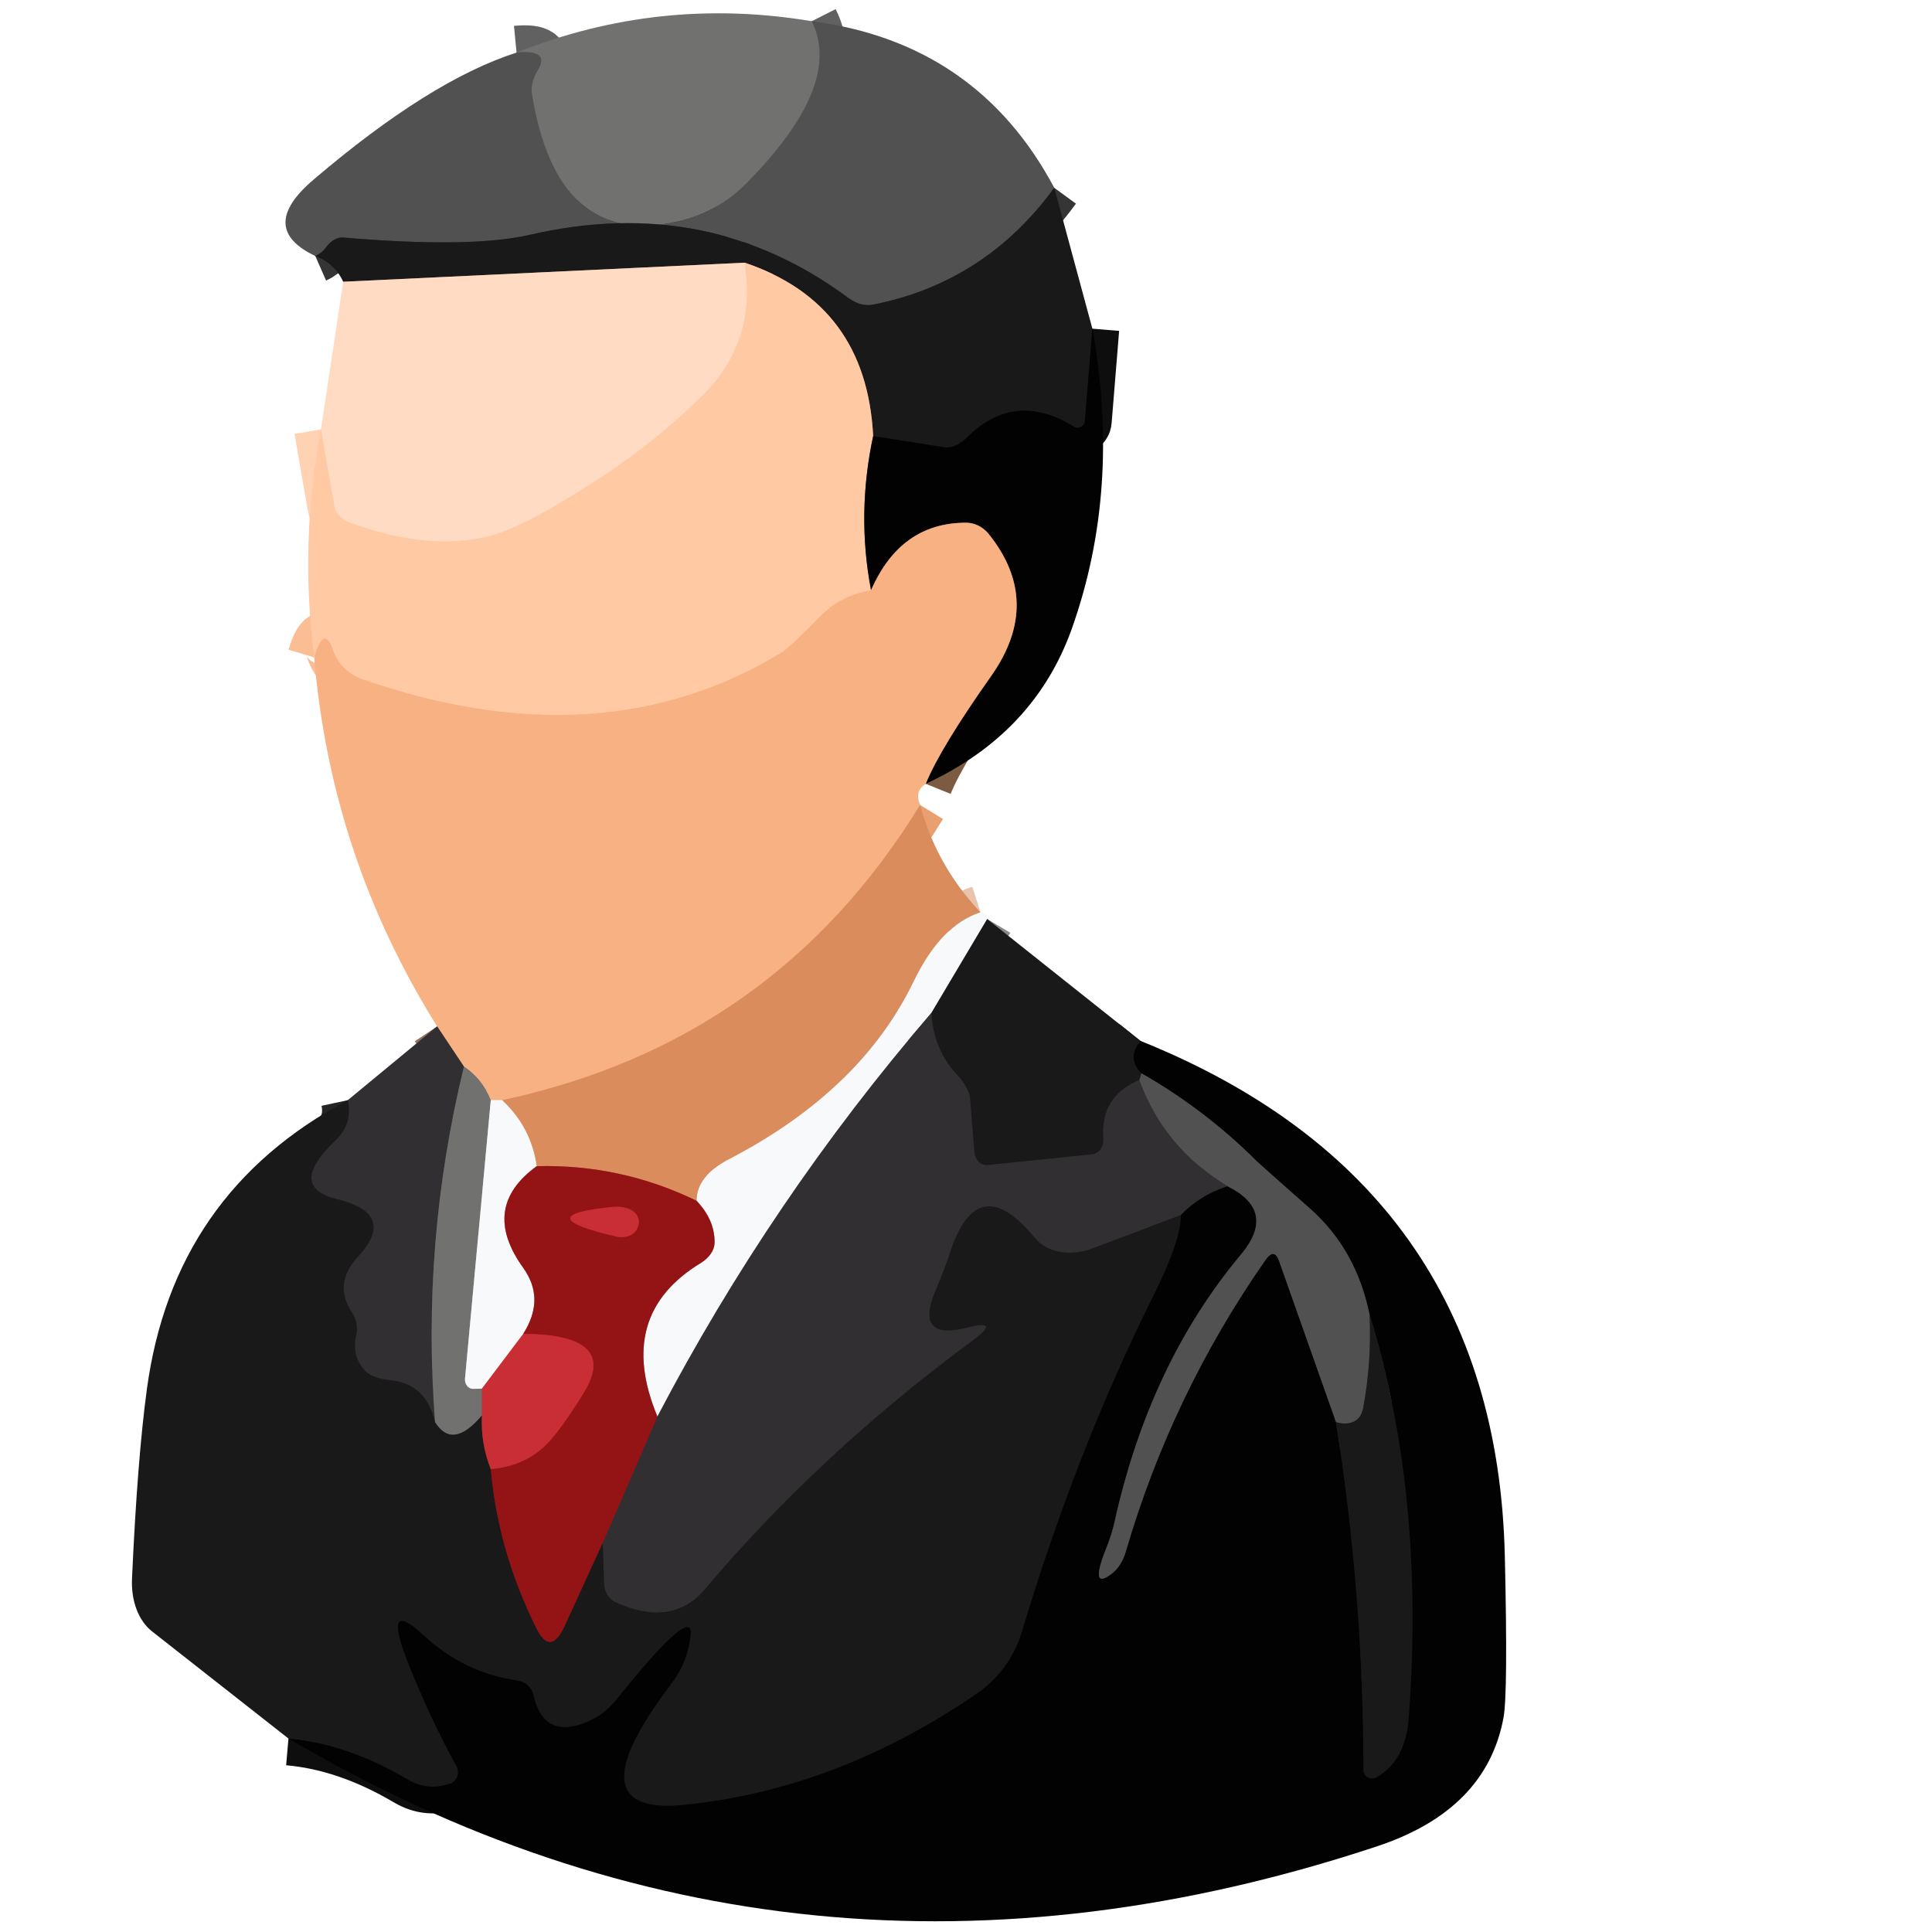
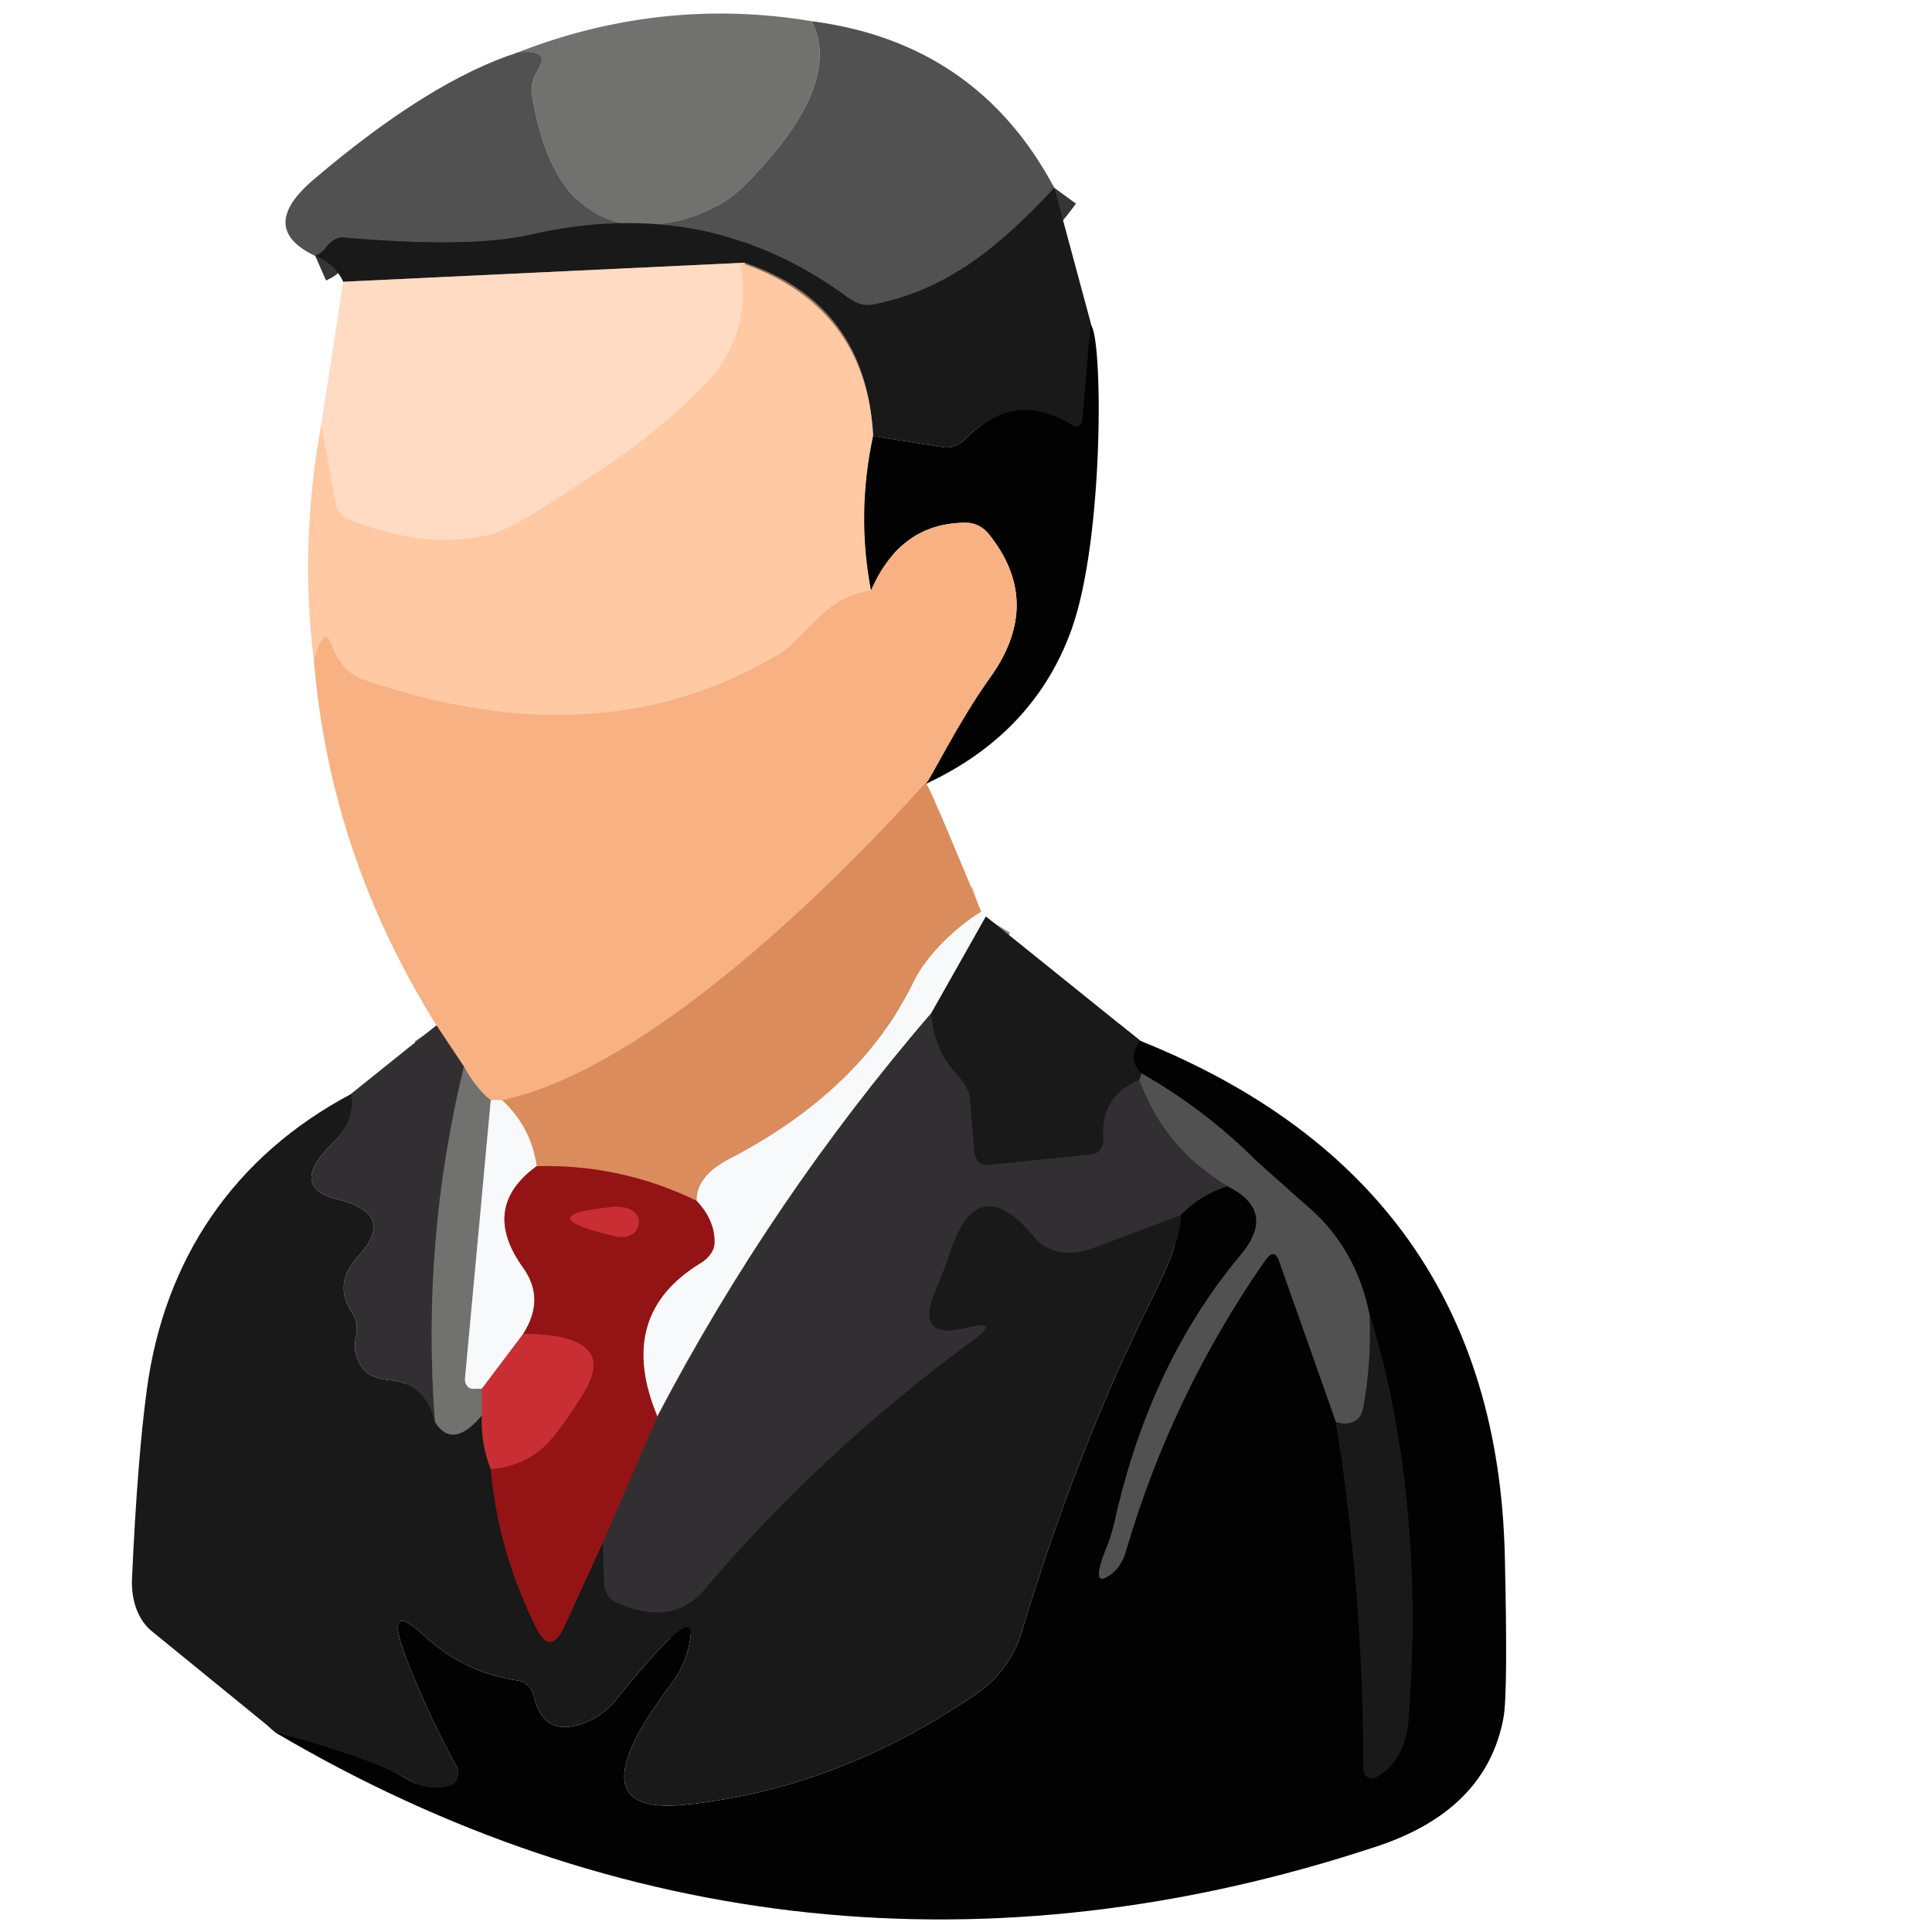
<svg xmlns="http://www.w3.org/2000/svg" version="1.1" viewBox="0 0 72 72">
  <g stroke-width="2.0" fill="none" stroke-linecap="butt">
-     <path stroke="#616161" vector-effect="non-scaling-stroke" d="   M 30.25 0.79   Q 31.44 3.15 27.85 6.80   Q 26.76 7.92 25.23 8.26   Q 20.75 9.27 19.82 3.49   C 19.78 3.23 19.86 2.91 20.05 2.60   Q 20.50 1.84 19.25 1.96" />
-     <path stroke="#353535" vector-effect="non-scaling-stroke" d="   M 39.29 7.00   Q 36.72 10.52 32.55 11.35   C 32.25 11.41 31.93 11.33 31.66 11.13   Q 26.42 7.21 19.75 8.75   Q 17.53 9.26 12.77 8.85   C 12.56 8.84 12.32 8.98 12.14 9.23   Q 12.00 9.43 11.75 9.54" />
-     <path stroke="#0e0e0e" vector-effect="non-scaling-stroke" d="   M 40.71 12.25   L 40.43 15.69   C 40.42 15.89 40.19 16.01 40.02 15.90   Q 37.81 14.53 36.02 16.32   C 35.76 16.58 35.45 16.71 35.19 16.67   L 32.54 16.25" />
-     <path stroke="#8c715f" vector-effect="non-scaling-stroke" d="   M 32.54 16.25   Q 32.29 11.32 27.75 9.79" />
-     <path stroke="#8c7a6e" vector-effect="non-scaling-stroke" d="   M 27.75 9.79   L 12.79 10.50" />
-     <path stroke="#7d5a42" vector-effect="non-scaling-stroke" d="   M 34.50 29.21   Q 35.04 27.88 36.94 25.19   Q 38.89 22.42 36.83 19.88   C 36.62 19.63 36.32 19.48 36.00 19.48   Q 33.56 19.48 32.46 22.00" />
-     <path stroke="#ffd2b4" vector-effect="non-scaling-stroke" d="   M 27.75 9.79   Q 28.22 12.70 26.21 14.71   Q 24.49 16.42 22.49 17.73   Q 19.63 19.61 18.30 19.96   Q 15.98 20.57 13.02 19.47   C 12.72 19.36 12.51 19.13 12.46 18.88   L 11.96 16.00" />
-     <path stroke="#816653" vector-effect="non-scaling-stroke" d="   M 32.54 16.25   Q 31.92 19.14 32.46 22.00" />
-     <path stroke="#fbbd93" vector-effect="non-scaling-stroke" d="   M 32.46 22.00   Q 31.35 22.19 30.60 22.94   Q 29.43 24.13 29.16 24.30   Q 22.42 28.42 13.49 25.31   C 12.98 25.13 12.58 24.73 12.40 24.21   Q 12.08 23.27 11.71 24.50" />
-     <path stroke="#e99f6f" vector-effect="non-scaling-stroke" d="   M 34.29 30.00   Q 28.86 38.85 18.71 41.00" />
-     <path stroke="#f7d5be" vector-effect="non-scaling-stroke" d="   M 18.71 41.00   L 18.29 41.00" />
-     <path stroke="#b49179" vector-effect="non-scaling-stroke" d="   M 18.29 41.00   Q 17.97 40.21 17.29 39.75" />
-     <path stroke="#94705a" vector-effect="non-scaling-stroke" d="   M 17.29 39.75   L 16.29 38.25" />
-     <path stroke="#e9c3ab" vector-effect="non-scaling-stroke" d="   M 36.54 34.00   Q 35.07 34.47 34.06 36.56   Q 32.08 40.65 27.19 43.19   Q 25.95 43.83 25.96 44.75" />
-     <path stroke="#b75039" vector-effect="non-scaling-stroke" d="   M 25.96 44.75   Q 23.14 43.38 20.00 43.46" />
-     <path stroke="#e9c3ab" vector-effect="non-scaling-stroke" d="   M 20.00 43.46   Q 19.79 42.00 18.71 41.00" />
-     <path stroke="#515051" vector-effect="non-scaling-stroke" d="   M 17.29 39.75   Q 15.70 46.28 16.21 53.00" />
-     <path stroke="#252425" vector-effect="non-scaling-stroke" d="   M 16.21 53.00   Q 15.87 51.56 14.56 51.44   C 14.15 51.40 13.83 51.29 13.66 51.14   Q 13.09 50.59 13.27 49.78   C 13.34 49.48 13.29 49.17 13.12 48.92   Q 12.40 47.84 13.34 46.83   Q 14.81 45.24 12.56 44.69   Q 10.68 44.23 12.50 42.50   Q 13.15 41.88 12.96 41.00" />
-     <path stroke="#b4b5b5" vector-effect="non-scaling-stroke" d="   M 18.29 41.00   L 17.33 51.37   C 17.31 51.58 17.45 51.76 17.63 51.76   L 17.96 51.75" />
-     <path stroke="#9d5052" vector-effect="non-scaling-stroke" d="   M 17.96 51.75   L 17.96 52.75" />
-     <path stroke="#454545" vector-effect="non-scaling-stroke" d="   M 17.96 52.75   Q 16.87 54.05 16.21 53.00" />
-     <path stroke="#c68788" vector-effect="non-scaling-stroke" d="   M 20.00 43.46   Q 17.88 45.00 19.50 47.25   Q 20.33 48.41 19.50 49.71" />
-     <path stroke="#e09497" vector-effect="non-scaling-stroke" d="   M 19.50 49.71   L 17.96 51.75" />
-     <path stroke="#af2125" vector-effect="non-scaling-stroke" d="   M 18.29 54.75   Q 19.62 54.63 20.44 53.75   Q 20.95 53.20 21.74 51.93   Q 23.11 49.73 19.50 49.71" />
-     <path stroke="#88898a" vector-effect="non-scaling-stroke" d="   M 36.79 34.25   L 34.71 37.75" />
-     <path stroke="#949496" vector-effect="non-scaling-stroke" d="   M 34.71 37.75   Q 28.74 44.69 24.50 52.79" />
-     <path stroke="#c68788" vector-effect="non-scaling-stroke" d="   M 24.50 52.79   Q 22.92 49.00 26.13 47.06   C 26.43 46.87 26.62 46.60 26.63 46.33   Q 26.65 45.48 25.96 44.75" />
-     <path stroke="#712427" vector-effect="non-scaling-stroke" d="   M 17.96 52.75   Q 17.91 53.80 18.29 54.75" />
-     <path stroke="#571718" vector-effect="non-scaling-stroke" d="   M 18.29 54.75   Q 18.56 57.81 20.00 60.70   Q 20.52 61.73 21.04 60.60   L 22.46 57.50" />
-     <path stroke="#414041" vector-effect="non-scaling-stroke" d="   M 42.46 40.25   Q 43.38 42.77 45.75 44.21" />
-     <path stroke="#1a191a" vector-effect="non-scaling-stroke" d="   M 45.75 44.21   Q 44.73 44.53 44.00 45.29" />
-     <path stroke="#252425" vector-effect="non-scaling-stroke" d="   M 44.00 45.29   L 40.70 46.53   C 39.87 46.84 39.01 46.68 38.57 46.14   Q 36.42 43.51 35.39 46.73   Q 35.20 47.31 34.87 48.09   Q 34.07 49.97 36.02 49.48   Q 37.35 49.14 36.25 49.96   Q 30.56 54.15 26.25 59.25   Q 25.06 60.66 22.95 59.72   C 22.69 59.60 22.52 59.32 22.51 59.00   L 22.46 57.50" />
-     <path stroke="#632224" vector-effect="non-scaling-stroke" d="   M 22.46 57.50   L 24.50 52.79" />
-     <path stroke="#0e0e0e" vector-effect="non-scaling-stroke" d="   M 42.50 38.79   Q 41.98 39.44 42.54 40.00" />
-     <path stroke="#353535" vector-effect="non-scaling-stroke" d="   M 42.54 40.00   L 42.46 40.25" />
-     <path stroke="#252425" vector-effect="non-scaling-stroke" d="   M 42.46 40.25   Q 41.00 40.85 41.12 42.44   C 41.14 42.74 40.95 43.00 40.70 43.02   L 36.81 43.42   C 36.56 43.45 36.34 43.23 36.31 42.94   L 36.15 40.93   C 36.12 40.68 35.96 40.38 35.70 40.09   Q 34.78 39.13 34.71 37.75" />
-     <path stroke="#0e0e0e" vector-effect="non-scaling-stroke" d="   M 10.75 64.79   Q 12.94 64.98 15.19 66.31   Q 15.95 66.76 16.79 66.46   C 17.04 66.37 17.14 66.06 17.00 65.81   Q 15.97 63.92 15.19 61.93   Q 14.23 59.49 15.80 60.95   Q 17.31 62.35 19.31 62.63   C 19.59 62.67 19.82 62.89 19.89 63.18   Q 20.21 64.63 21.49 64.30   C 22.07 64.15 22.58 63.82 22.95 63.36   Q 25.89 59.69 25.74 60.96   C 25.67 61.61 25.42 62.23 25.02 62.75   Q 21.29 67.67 25.48 67.26   Q 31.19 66.69 36.39 63.12   C 37.20 62.57 37.80 61.75 38.08 60.81   Q 40.11 54.04 43.00 48.25   Q 44.02 46.20 44.00 45.29" />
-     <path stroke="#2a2a2a" vector-effect="non-scaling-stroke" d="   M 45.75 44.21   Q 47.60 45.13 46.25 46.75   Q 42.85 50.81 41.54 56.70   Q 41.44 57.16 41.25 57.64   Q 40.57 59.32 41.44 58.64   C 41.67 58.46 41.85 58.18 41.95 57.84   Q 43.66 51.98 47.15 46.97   Q 47.49 46.48 47.67 47.00   L 49.79 53.00" />
-     <path stroke="#0e0e0e" vector-effect="non-scaling-stroke" d="   M 49.79 53.00   Q 50.81 59.43 50.81 65.94   C 50.81 66.19 51.07 66.36 51.28 66.24   Q 52.38 65.64 52.50 64.00   Q 53.11 55.70 51.04 49.00" />
-     <path stroke="#2a2a2a" vector-effect="non-scaling-stroke" d="   M 51.04 49.00   Q 50.55 46.57 48.82 45.04   Q 46.93 43.37 46.84 43.28   Q 44.92 41.36 42.54 40.00" />
-     <path stroke="#353535" vector-effect="non-scaling-stroke" d="   M 51.04 49.00   Q 51.12 50.74 50.81 52.43   Q 50.74 52.83 50.49 52.96   Q 50.19 53.12 49.79 53.00" />
-     <path stroke="#af2125" vector-effect="non-scaling-stroke" d="   M 22.82 44.98   Q 19.62 45.30 22.96 46.08   C 23.29 46.16 23.62 46.04 23.74 45.80   Q 23.89 45.50 23.71 45.25   C 23.56 45.05 23.22 44.94 22.82 44.98" />
+     <path stroke="#353535" vector-effect="non-scaling-stroke" d=" M 39.29 7.00 Q 36.72 10.52 32.55 11.35 C 32.25 11.41 31.93 11.33 31.66 11.13 Q 26.42 7.21 19.75 8.75 Q 17.53 9.26 12.77 8.85 C 12.56 8.84 12.32 8.98 12.14 9.23 Q 12.00 9.43 11.75 9.54" />
+     <path stroke="#8c715f" vector-effect="non-scaling-stroke" d=" M 32.54 16.25 Q 32.29 11.32 27.75 9.79" />
+     <path stroke="#8c7a6e" vector-effect="non-scaling-stroke" d=" M 27.75 9.79 L 12.79 10.50" />
+     <path stroke="#816653" vector-effect="non-scaling-stroke" d=" M 32.54 16.25 Q 31.92 19.14 32.46 22.00" />
+     <path stroke="#fbbd93" vector-effect="non-scaling-stroke" d="M 32.46 22 C 31.72 22.127 31.1 22.44 30.6 22.94 C 29.82 23.733 29.34 24.187 29.16 24.3 C 24.667 27.047 19.443 27.383 13.49 25.31" />
+     <path stroke="#e99f6f" vector-effect="non-scaling-stroke" d=" M 34.29 30.00 Q 28.86 38.85 18.71 41.00" />
+     <path stroke="#f7d5be" vector-effect="non-scaling-stroke" d=" M 18.71 41.00 L 18.29 41.00" />
+     <path stroke="#b49179" vector-effect="non-scaling-stroke" d=" M 18.29 41.00 Q 17.97 40.21 17.29 39.75" />
+     <path stroke="#94705a" vector-effect="non-scaling-stroke" d=" M 17.29 39.75 L 16.29 38.25" />
+     <path stroke="#e9c3ab" vector-effect="non-scaling-stroke" d=" M 36.54 34.00 Q 35.07 34.47 34.06 36.56 Q 32.08 40.65 27.19 43.19 Q 25.95 43.83 25.96 44.75" />
+     <path stroke="#b75039" vector-effect="non-scaling-stroke" d=" M 25.96 44.75 Q 23.14 43.38 20.00 43.46" />
+     <path stroke="#e9c3ab" vector-effect="non-scaling-stroke" d=" M 20.00 43.46 Q 19.79 42.00 18.71 41.00" />
+     <path stroke="#515051" vector-effect="non-scaling-stroke" d=" M 17.29 39.75 Q 15.70 46.28 16.21 53.00" />
+     <path stroke="#b4b5b5" vector-effect="non-scaling-stroke" d=" M 18.29 41.00 L 17.33 51.37 C 17.31 51.58 17.45 51.76 17.63 51.76 L 17.96 51.75" />
+     <path stroke="#9d5052" vector-effect="non-scaling-stroke" d=" M 17.96 51.75 L 17.96 52.75" />
+     <path stroke="#454545" vector-effect="non-scaling-stroke" d=" M 17.96 52.75 Q 16.87 54.05 16.21 53.00" />
+     <path stroke="#c68788" vector-effect="non-scaling-stroke" d=" M 20.00 43.46 Q 17.88 45.00 19.50 47.25 Q 20.33 48.41 19.50 49.71" />
+     <path stroke="#e09497" vector-effect="non-scaling-stroke" d=" M 19.50 49.71 L 17.96 51.75" />
+     <path stroke="#af2125" vector-effect="non-scaling-stroke" d=" M 18.29 54.75 Q 19.62 54.63 20.44 53.75 Q 20.95 53.20 21.74 51.93 Q 23.11 49.73 19.50 49.71" />
+     <path stroke="#88898a" vector-effect="non-scaling-stroke" d=" M 36.79 34.25 L 34.71 37.75" />
+     <path stroke="#949496" vector-effect="non-scaling-stroke" d=" M 34.71 37.75 Q 28.74 44.69 24.50 52.79" />
+     <path stroke="#c68788" vector-effect="non-scaling-stroke" d=" M 24.50 52.79 Q 22.92 49.00 26.13 47.06 C 26.43 46.87 26.62 46.60 26.63 46.33 Q 26.65 45.48 25.96 44.75" />
+     <path stroke="#712427" vector-effect="non-scaling-stroke" d=" M 17.96 52.75 Q 17.91 53.80 18.29 54.75" />
+     <path stroke="#571718" vector-effect="non-scaling-stroke" d=" M 18.29 54.75 Q 18.56 57.81 20.00 60.70 Q 20.52 61.73 21.04 60.60 L 22.46 57.50" />
+     <path stroke="#414041" vector-effect="non-scaling-stroke" d=" M 42.46 40.25 Q 43.38 42.77 45.75 44.21" />
+     <path stroke="#1a191a" vector-effect="non-scaling-stroke" d=" M 45.75 44.21 Q 44.73 44.53 44.00 45.29" />
+     <path stroke="#252425" vector-effect="non-scaling-stroke" d=" M 44.00 45.29 L 40.70 46.53 C 39.87 46.84 39.01 46.68 38.57 46.14 Q 36.42 43.51 35.39 46.73 Q 35.20 47.31 34.87 48.09 Q 34.07 49.97 36.02 49.48 Q 37.35 49.14 36.25 49.96 Q 30.56 54.15 26.25 59.25 Q 25.06 60.66 22.95 59.72 C 22.69 59.60 22.52 59.32 22.51 59.00 L 22.46 57.50" />
+     <path stroke="#632224" vector-effect="non-scaling-stroke" d=" M 22.46 57.50 L 24.50 52.79" />
+     <path stroke="#0e0e0e" vector-effect="non-scaling-stroke" d=" M 42.50 38.79 Q 41.98 39.44 42.54 40.00" />
+     <path stroke="#353535" vector-effect="non-scaling-stroke" d=" M 42.54 40.00 L 42.46 40.25" />
+     <path stroke="#252425" vector-effect="non-scaling-stroke" d=" M 42.46 40.25 Q 41.00 40.85 41.12 42.44 C 41.14 42.74 40.95 43.00 40.70 43.02 L 36.81 43.42 C 36.56 43.45 36.34 43.23 36.31 42.94 L 36.15 40.93 C 36.12 40.68 35.96 40.38 35.70 40.09 Q 34.78 39.13 34.71 37.75" />
+     <path stroke="#2a2a2a" vector-effect="non-scaling-stroke" d=" M 45.75 44.21 Q 47.60 45.13 46.25 46.75 Q 42.85 50.81 41.54 56.70 Q 41.44 57.16 41.25 57.64 Q 40.57 59.32 41.44 58.64 C 41.67 58.46 41.85 58.18 41.95 57.84 Q 43.66 51.98 47.15 46.97 Q 47.49 46.48 47.67 47.00 L 49.79 53.00" />
+     <path stroke="#0e0e0e" vector-effect="non-scaling-stroke" d=" M 49.79 53.00 Q 50.81 59.43 50.81 65.94 C 50.81 66.19 51.07 66.36 51.28 66.24 Q 52.38 65.64 52.50 64.00 Q 53.11 55.70 51.04 49.00" />
+     <path stroke="#2a2a2a" vector-effect="non-scaling-stroke" d=" M 51.04 49.00 Q 50.55 46.57 48.82 45.04 Q 46.93 43.37 46.84 43.28 Q 44.92 41.36 42.54 40.00" />
+     <path stroke="#353535" vector-effect="non-scaling-stroke" d=" M 51.04 49.00 Q 51.12 50.74 50.81 52.43 Q 50.74 52.83 50.49 52.96 Q 50.19 53.12 49.79 53.00" />
+     <path stroke="#af2125" vector-effect="non-scaling-stroke" d=" M 22.82 44.98 Q 19.62 45.30 22.96 46.08 C 23.29 46.16 23.62 46.04 23.74 45.80 Q 23.89 45.50 23.71 45.25 C 23.56 45.05 23.22 44.94 22.82 44.98" />
  </g>
-   <path fill="#717170" d="   M 30.25 0.79   Q 31.44 3.15 27.85 6.80   Q 26.76 7.92 25.23 8.26   Q 20.75 9.27 19.82 3.49   C 19.78 3.23 19.86 2.91 20.05 2.60   Q 20.50 1.84 19.25 1.96   Q 24.57 -0.16 30.25 0.79   Z" />
-   <path fill="#515151" d="   M 30.25 0.79   Q 36.41 1.59 39.29 7.00   Q 36.72 10.52 32.55 11.35   C 32.25 11.41 31.93 11.33 31.66 11.13   Q 26.42 7.21 19.75 8.75   Q 17.53 9.26 12.77 8.85   C 12.56 8.84 12.32 8.98 12.14 9.23   Q 12.00 9.43 11.75 9.54   Q 9.56 8.50 11.69 6.69   Q 16.03 2.99 19.25 1.96   Q 20.50 1.84 20.05 2.60   C 19.86 2.91 19.78 3.23 19.82 3.49   Q 20.75 9.27 25.23 8.26   Q 26.76 7.92 27.85 6.80   Q 31.44 3.15 30.25 0.79   Z" />
-   <path fill="#191919" d="   M 39.29 7.00   L 40.71 12.25   L 40.43 15.69   C 40.42 15.89 40.19 16.01 40.02 15.90   Q 37.81 14.53 36.02 16.32   C 35.76 16.58 35.45 16.71 35.19 16.67   L 32.54 16.25   Q 32.29 11.32 27.75 9.79   L 12.79 10.50   Q 12.48 9.82 11.75 9.54   Q 12.00 9.43 12.14 9.23   C 12.32 8.98 12.56 8.84 12.77 8.85   Q 17.53 9.26 19.75 8.75   Q 26.42 7.21 31.66 11.13   C 31.93 11.33 32.25 11.41 32.55 11.35   Q 36.72 10.52 39.29 7.00   Z" />
-   <path fill="#ffdbc3" d="   M 27.75 9.79   Q 28.22 12.70 26.21 14.71   Q 24.49 16.42 22.49 17.73   Q 19.63 19.61 18.30 19.96   Q 15.98 20.57 13.02 19.47   C 12.72 19.36 12.51 19.13 12.46 18.88   L 11.96 16.00   L 12.79 10.50   L 27.75 9.79   Z" />
-   <path fill="#ffc9a4" d="   M 27.75 9.79   Q 32.29 11.32 32.54 16.25   Q 31.92 19.14 32.46 22.00   Q 31.35 22.19 30.60 22.94   Q 29.43 24.13 29.16 24.30   Q 22.42 28.42 13.49 25.31   C 12.98 25.13 12.58 24.73 12.40 24.21   Q 12.08 23.27 11.71 24.50   Q 11.16 20.23 11.96 16.00   L 12.46 18.88   C 12.51 19.13 12.72 19.36 13.02 19.47   Q 15.98 20.57 18.30 19.96   Q 19.63 19.61 22.49 17.73   Q 24.49 16.42 26.21 14.71   Q 28.22 12.70 27.75 9.79   Z" />
-   <path fill="#020202" d="   M 40.71 12.25   Q 41.79 18.25 39.94 23.44   Q 38.55 27.33 34.50 29.21   Q 35.04 27.88 36.94 25.19   Q 38.89 22.42 36.83 19.88   C 36.62 19.63 36.32 19.48 36.00 19.48   Q 33.56 19.48 32.46 22.00   Q 31.92 19.14 32.54 16.25   L 35.19 16.67   C 35.45 16.71 35.76 16.58 36.02 16.32   Q 37.81 14.53 40.02 15.90   C 40.19 16.01 40.42 15.89 40.43 15.69   L 40.71 12.25   Z" />
-   <path fill="#f7b182" d="   M 34.50 29.21   Q 34.07 29.48 34.29 30.00   Q 28.86 38.85 18.71 41.00   L 18.29 41.00   Q 17.97 40.21 17.29 39.75   L 16.29 38.25   Q 12.33 31.92 11.71 24.50   Q 12.08 23.27 12.40 24.21   C 12.58 24.73 12.98 25.13 13.49 25.31   Q 22.42 28.42 29.16 24.30   Q 29.43 24.13 30.60 22.94   Q 31.35 22.19 32.46 22.00   Q 33.56 19.48 36.00 19.48   C 36.32 19.48 36.62 19.63 36.83 19.88   Q 38.89 22.42 36.94 25.19   Q 35.04 27.88 34.50 29.21   Z" />
-   <path fill="#da8c5c" d="   M 34.29 30.00   Q 34.90 32.26 36.54 34.00   Q 35.07 34.47 34.06 36.56   Q 32.08 40.65 27.19 43.19   Q 25.95 43.83 25.96 44.75   Q 23.14 43.38 20.00 43.46   Q 19.79 42.00 18.71 41.00   Q 28.86 38.85 34.29 30.00   Z" />
-   <path fill="#f7f9fa" d="   M 36.54 34.00   Q 36.75 34.03 36.79 34.25   L 34.71 37.75   Q 28.74 44.69 24.50 52.79   Q 22.92 49.00 26.13 47.06   C 26.43 46.87 26.62 46.60 26.63 46.33   Q 26.65 45.48 25.96 44.75   Q 25.95 43.83 27.19 43.19   Q 32.08 40.65 34.06 36.56   Q 35.07 34.47 36.54 34.00   Z" />
-   <path fill="#191919" d="   M 36.79 34.25   L 42.50 38.79   Q 41.98 39.44 42.54 40.00   L 42.46 40.25   Q 41.00 40.85 41.12 42.44   C 41.14 42.74 40.95 43.00 40.70 43.02   L 36.81 43.42   C 36.56 43.45 36.34 43.23 36.31 42.94   L 36.15 40.93   C 36.12 40.68 35.96 40.38 35.70 40.09   Q 34.78 39.13 34.71 37.75   L 36.79 34.25   Z" />
-   <path fill="#312f31" d="   M 34.71 37.75   Q 34.78 39.13 35.70 40.09   C 35.96 40.38 36.12 40.68 36.15 40.93   L 36.31 42.94   C 36.34 43.23 36.56 43.45 36.81 43.42   L 40.70 43.02   C 40.95 43.00 41.14 42.74 41.12 42.44   Q 41.00 40.85 42.46 40.25   Q 43.38 42.77 45.75 44.21   Q 44.73 44.53 44.00 45.29   L 40.70 46.53   C 39.87 46.84 39.01 46.68 38.57 46.14   Q 36.42 43.51 35.39 46.73   Q 35.20 47.31 34.87 48.09   Q 34.07 49.97 36.02 49.48   Q 37.35 49.14 36.25 49.96   Q 30.56 54.15 26.25 59.25   Q 25.06 60.66 22.95 59.72   C 22.69 59.60 22.52 59.32 22.51 59.00   L 22.46 57.50   L 24.50 52.79   Q 28.74 44.69 34.71 37.75   Z" />
-   <path fill="#312f31" d="   M 16.29 38.25   L 17.29 39.75   Q 15.70 46.28 16.21 53.00   Q 15.87 51.56 14.56 51.44   C 14.15 51.40 13.83 51.29 13.66 51.14   Q 13.09 50.59 13.27 49.78   C 13.34 49.48 13.29 49.17 13.12 48.92   Q 12.40 47.84 13.34 46.83   Q 14.81 45.24 12.56 44.69   Q 10.68 44.23 12.50 42.50   Q 13.15 41.88 12.96 41.00   L 16.29 38.25   Z" />
-   <path fill="#020202" d="   M 42.50 38.79   Q 55.75 44.12 56.08 57.97   Q 56.20 63.11 56.03 64.02   Q 55.39 67.46 51.31 68.81   Q 29.73 75.96 10.75 64.79   Q 12.94 64.98 15.19 66.31   Q 15.95 66.76 16.79 66.46   C 17.04 66.37 17.14 66.06 17.00 65.81   Q 15.97 63.92 15.19 61.93   Q 14.23 59.49 15.80 60.95   Q 17.31 62.35 19.31 62.63   C 19.59 62.67 19.82 62.89 19.89 63.18   Q 20.21 64.63 21.49 64.30   C 22.07 64.15 22.58 63.82 22.95 63.36   Q 25.89 59.69 25.74 60.96   C 25.67 61.61 25.42 62.23 25.02 62.75   Q 21.29 67.67 25.48 67.26   Q 31.19 66.69 36.39 63.12   C 37.20 62.57 37.80 61.75 38.08 60.81   Q 40.11 54.04 43.00 48.25   Q 44.02 46.20 44.00 45.29   Q 44.73 44.53 45.75 44.21   Q 47.60 45.13 46.25 46.75   Q 42.85 50.81 41.54 56.70   Q 41.44 57.16 41.25 57.64   Q 40.57 59.32 41.44 58.64   C 41.67 58.46 41.85 58.18 41.95 57.84   Q 43.66 51.98 47.15 46.97   Q 47.49 46.48 47.67 47.00   L 49.79 53.00   Q 50.81 59.43 50.81 65.94   C 50.81 66.19 51.07 66.36 51.28 66.24   Q 52.38 65.64 52.50 64.00   Q 53.11 55.70 51.04 49.00   Q 50.55 46.57 48.82 45.04   Q 46.93 43.37 46.84 43.28   Q 44.92 41.36 42.54 40.00   Q 41.98 39.44 42.50 38.79   Z" />
-   <path fill="#717170" d="   M 17.29 39.75   Q 17.97 40.21 18.29 41.00   L 17.33 51.37   C 17.31 51.58 17.45 51.76 17.63 51.76   L 17.96 51.75   L 17.96 52.75   Q 16.87 54.05 16.21 53.00   Q 15.70 46.28 17.29 39.75   Z" />
-   <path fill="#515151" d="   M 42.54 40.00   Q 44.92 41.36 46.84 43.28   Q 46.93 43.37 48.82 45.04   Q 50.55 46.57 51.04 49.00   Q 51.12 50.74 50.81 52.43   Q 50.74 52.83 50.49 52.96   Q 50.19 53.12 49.79 53.00   L 47.67 47.00   Q 47.49 46.48 47.15 46.97   Q 43.66 51.98 41.95 57.84   C 41.85 58.18 41.67 58.46 41.44 58.64   Q 40.57 59.32 41.25 57.64   Q 41.44 57.16 41.54 56.70   Q 42.85 50.81 46.25 46.75   Q 47.60 45.13 45.75 44.21   Q 43.38 42.77 42.46 40.25   L 42.54 40.00   Z" />
-   <path fill="#191919" d="   M 12.96 41.00   Q 13.15 41.88 12.50 42.50   Q 10.68 44.23 12.56 44.69   Q 14.81 45.24 13.34 46.83   Q 12.40 47.84 13.12 48.92   C 13.29 49.17 13.34 49.48 13.27 49.78   Q 13.09 50.59 13.66 51.14   C 13.83 51.29 14.15 51.40 14.56 51.44   Q 15.87 51.56 16.21 53.00   Q 16.87 54.05 17.96 52.75   Q 17.91 53.80 18.29 54.75   Q 18.56 57.81 20.00 60.70   Q 20.52 61.73 21.04 60.60   L 22.46 57.50   L 22.51 59.00   C 22.52 59.32 22.69 59.60 22.95 59.72   Q 25.06 60.66 26.25 59.25   Q 30.56 54.15 36.25 49.96   Q 37.35 49.14 36.02 49.48   Q 34.07 49.97 34.87 48.09   Q 35.20 47.31 35.39 46.73   Q 36.42 43.51 38.57 46.14   C 39.01 46.68 39.87 46.84 40.70 46.53   L 44.00 45.29   Q 44.02 46.20 43.00 48.25   Q 40.11 54.04 38.08 60.81   C 37.80 61.75 37.20 62.57 36.39 63.12   Q 31.19 66.69 25.48 67.26   Q 21.29 67.67 25.02 62.75   C 25.42 62.23 25.67 61.61 25.74 60.96   Q 25.89 59.69 22.95 63.36   C 22.58 63.82 22.07 64.15 21.49 64.30   Q 20.21 64.63 19.89 63.18   C 19.82 62.89 19.59 62.67 19.31 62.63   Q 17.31 62.35 15.80 60.95   Q 14.23 59.49 15.19 61.93   Q 15.97 63.92 17.00 65.81   C 17.14 66.06 17.04 66.37 16.79 66.46   Q 15.95 66.76 15.19 66.31   Q 12.94 64.98 10.75 64.79   L 5.67 60.80   C 5.16 60.40 4.88 59.66 4.92 58.82   Q 5.12 54.39 5.47 51.80   Q 6.45 44.45 12.96 41.00   Z" />
-   <path fill="#f7f9fa" d="   M 18.29 41.00   L 18.71 41.00   Q 19.79 42.00 20.00 43.46   Q 17.88 45.00 19.50 47.25   Q 20.33 48.41 19.50 49.71   L 17.96 51.75   L 17.63 51.76   C 17.45 51.76 17.31 51.58 17.33 51.37   L 18.29 41.00   Z" />
-   <path fill="#941416" d="   M 25.96 44.75   Q 26.65 45.48 26.63 46.33   C 26.62 46.60 26.43 46.87 26.13 47.06   Q 22.92 49.00 24.50 52.79   L 22.46 57.50   L 21.04 60.60   Q 20.52 61.73 20.00 60.70   Q 18.56 57.81 18.29 54.75   Q 19.62 54.63 20.44 53.75   Q 20.95 53.20 21.74 51.93   Q 23.11 49.73 19.50 49.71   Q 20.33 48.41 19.50 47.25   Q 17.88 45.00 20.00 43.46   Q 23.14 43.38 25.96 44.75   Z   M 22.82 44.98   Q 19.62 45.30 22.96 46.08   C 23.29 46.16 23.62 46.04 23.74 45.80   Q 23.89 45.50 23.71 45.25   C 23.56 45.05 23.22 44.94 22.82 44.98   Z" />
-   <path fill="#c92e34" d="   M 23.71 45.25   Q 23.89 45.50 23.74 45.80   C 23.62 46.04 23.29 46.16 22.96 46.08   Q 19.62 45.30 22.82 44.98   C 23.22 44.94 23.56 45.05 23.71 45.25   Z" />
-   <path fill="#191919" d="   M 51.04 49.00   Q 53.11 55.70 52.50 64.00   Q 52.38 65.64 51.28 66.24   C 51.07 66.36 50.81 66.19 50.81 65.94   Q 50.81 59.43 49.79 53.00   Q 50.19 53.12 50.49 52.96   Q 50.74 52.83 50.81 52.43   Q 51.12 50.74 51.04 49.00   Z" />
-   <path fill="#c92e34" d="   M 19.50 49.71   Q 23.11 49.73 21.74 51.93   Q 20.95 53.20 20.44 53.75   Q 19.62 54.63 18.29 54.75   Q 17.91 53.80 17.96 52.75   L 17.96 51.75   L 19.50 49.71   Z" />
+   <path fill="#717170" d="M 30.25 0.79 C 31.043 2.363 30.243 4.367 27.85 6.8 C 27.123 7.547 26.25 8.033 25.23 8.26 C 22.243 8.933 20.44 7.343 19.82 3.49 C 19.78 3.23 19.86 2.91 20.05 2.6 C 20.35 2.093 20.015 1.919 19.182 1.999 C 22.729 0.586 26.463 0.157 30.25 0.79 Z" />
+   <path fill="#515151" d="M 30.25 0.79 C 34.357 1.323 37.37 3.393 39.29 7 C 37.577 9.347 35.33 10.797 32.55 11.35 C 32.25 11.41 31.93 11.33 31.66 11.13 C 28.167 8.517 24.197 7.723 19.75 8.75 C 18.27 9.09 15.943 9.123 12.77 8.85 C 12.56 8.84 12.32 8.98 12.14 9.23 C 12.047 9.363 11.917 9.467 11.75 9.54 C 10.29 8.847 10.27 7.897 11.69 6.69 C 14.583 4.223 17.142 2.646 19.289 1.96 C 20.122 1.88 20.35 2.093 20.05 2.6 C 19.86 2.91 19.78 3.23 19.82 3.49 C 20.44 7.343 22.243 8.933 25.23 8.26 C 26.25 8.033 27.123 7.547 27.85 6.8 C 30.243 4.367 31.043 2.363 30.25 0.79 Z" />
+   <path fill="#191919" d="M 39.29 7 L 40.729 12.332 L 40.377 15.615 C 40.367 15.815 40.19 16.01 40.02 15.9 C 38.547 14.987 37.213 15.127 36.02 16.32 C 35.76 16.58 35.45 16.71 35.19 16.67 L 32.54 16.25 C 32.373 12.963 30.777 10.81 27.75 9.79 L 12.79 10.5 C 12.583 10.047 12.237 9.727 11.75 9.54 C 11.917 9.467 12.047 9.363 12.14 9.23 C 12.32 8.98 12.56 8.84 12.77 8.85 C 15.943 9.123 18.27 9.09 19.75 8.75 C 24.197 7.723 28.167 8.517 31.66 11.13 C 31.93 11.33 32.25 11.41 32.55 11.35 C 35.33 10.797 37.274 9.165 39.29 7 Z" />
+   <path fill="#ffdbc3" d="M 27.75 9.79 C 28.063 11.73 27.589 13.409 26.249 14.749 C 25.102 15.889 23.823 16.857 22.49 17.73 C 20.583 18.983 19.287 19.878 18.4 20.111 C 16.853 20.518 14.993 20.303 13.02 19.57 C 12.72 19.46 12.472 19.18 12.422 18.93 L 11.948 15.975 L 12.79 10.5 L 27.75 9.79 Z" />
+   <path fill="#ffc9a4" d="M 27.594 9.79 C 30.621 10.81 32.373 12.963 32.54 16.25 C 32.127 18.177 32.1 20.093 32.46 22 C 31.72 22.127 31.1 22.44 30.6 22.94 C 29.82 23.733 29.34 24.187 29.16 24.3 C 24.667 27.047 19.443 27.383 13.49 25.31 C 12.98 25.13 12.58 24.73 12.4 24.21 C 12.187 23.583 11.943 23.806 11.697 24.626 C 11.33 21.779 11.44 18.657 11.973 15.837 L 12.523 18.817 C 12.573 19.067 12.795 19.297 13.095 19.407 C 15.068 20.14 16.753 20.317 18.3 19.91 C 19.187 19.677 20.558 18.71 22.465 17.457 C 23.798 16.584 24.946 15.654 26.093 14.514 C 27.433 13.174 27.907 11.73 27.594 9.79 Z" />
+   <path fill="#020202" d="M 40.636 12.117 C 41.098 12.321 41.173 19.98 39.94 23.44 C 39.013 26.033 37.189 27.968 34.489 29.221 C 34.81 28.32 35.673 26.983 36.94 25.19 C 38.24 23.343 38.203 21.573 36.83 19.88 C 36.62 19.63 36.32 19.48 36 19.48 C 34.373 19.48 33.193 20.32 32.46 22 C 32.1 20.093 32.127 18.177 32.54 16.25 L 35.19 16.67 C 35.45 16.71 35.76 16.58 36.02 16.32 C 37.213 15.127 38.515 14.944 39.988 15.857 C 40.158 15.967 40.249 15.901 40.334 15.69 L 40.636 12.117 Z" />
+   <path fill="#f7b182" d="M 34.531 29.169 C 34.45 29.26 34.308 29.453 34.318 29.469 C 30.649 35.222 25.477 39.567 18.71 41 L 18.29 41 C 18.009 40.798 17.637 40.466 17.29 39.75 L 16.29 38.25 C 13.65 34.03 12.11 29.547 11.697 24.6 C 11.944 23.78 12.15 23.432 12.363 24.059 C 12.543 24.579 12.98 25.13 13.49 25.31 C 19.443 27.383 24.667 27.047 29.16 24.3 C 29.34 24.187 29.82 23.733 30.6 22.94 C 31.1 22.44 31.72 22.127 32.46 22 C 33.193 20.32 34.373 19.48 36 19.48 C 36.32 19.48 36.62 19.63 36.83 19.88 C 38.203 21.573 38.24 23.343 36.94 25.19 C 35.673 26.983 34.681 29.046 34.531 29.169 Z" />
+   <path fill="#da8c5c" d="M 34.495 29.173 C 34.547 29.049 36.571 33.979 36.57 33.984 C 36.562 33.997 34.733 35.167 34.06 36.56 C 32.74 39.287 30.45 41.497 27.19 43.19 C 26.363 43.617 25.953 44.137 25.96 44.75 C 24.08 43.837 22.093 43.407 20 43.46 C 19.86 42.487 19.43 41.667 18.71 41 C 25.477 39.567 34.372 29.277 34.495 29.173 Z" />
+   <path fill="#f7f9fa" d="M 36.556 33.979 C 36.573 33.978 36.734 34.213 36.733 34.212 L 34.707 37.753 C 30.728 42.379 27.326 47.391 24.5 52.79 C 23.447 50.264 23.99 48.354 26.129 47.061 C 26.429 46.871 26.619 46.601 26.629 46.331 C 26.642 45.764 26.419 45.239 25.959 44.752 C 25.952 44.139 26.362 43.619 27.189 43.192 C 30.448 41.499 32.737 39.29 34.057 36.563 C 34.73 35.171 36.374 34.045 36.556 33.979 Z" style="" transform="matrix(0.999999, 0.001051, -0.001051, 0.999999, 0.045645, -0.031921)" />
+   <path fill="#191919" d="M 36.74 34.152 L 42.5 38.79 C 42.153 39.223 42.167 39.627 42.54 40 L 42.46 40.25 C 41.487 40.65 41.04 41.38 41.12 42.44 C 41.14 42.74 40.95 43 40.7 43.02 L 36.81 43.42 C 36.56 43.45 36.34 43.23 36.31 42.94 L 36.15 40.93 C 36.12 40.68 35.96 40.38 35.7 40.09 C 35.087 39.45 34.757 38.67 34.71 37.75 L 36.74 34.152 Z" />
+   <path fill="#312f31" d=" M 34.71 37.75 Q 34.78 39.13 35.70 40.09 C 35.96 40.38 36.12 40.68 36.15 40.93 L 36.31 42.94 C 36.34 43.23 36.56 43.45 36.81 43.42 L 40.70 43.02 C 40.95 43.00 41.14 42.74 41.12 42.44 Q 41.00 40.85 42.46 40.25 Q 43.38 42.77 45.75 44.21 Q 44.73 44.53 44.00 45.29 L 40.70 46.53 C 39.87 46.84 39.01 46.68 38.57 46.14 Q 36.42 43.51 35.39 46.73 Q 35.20 47.31 34.87 48.09 Q 34.07 49.97 36.02 49.48 Q 37.35 49.14 36.25 49.96 Q 30.56 54.15 26.25 59.25 Q 25.06 60.66 22.95 59.72 C 22.69 59.60 22.52 59.32 22.51 59.00 L 22.46 57.50 L 24.50 52.79 Q 28.74 44.69 34.71 37.75 Z" />
+   <path fill="#312f31" d="M 16.264 38.211 L 17.29 39.75 C 16.23 44.103 15.87 48.52 16.21 53 C 15.983 52.04 15.433 51.52 14.56 51.44 C 14.15 51.4 13.83 51.29 13.66 51.14 C 13.28 50.773 13.15 50.32 13.27 49.78 C 13.34 49.48 13.29 49.17 13.12 48.92 C 12.64 48.2 12.713 47.503 13.34 46.83 C 14.32 45.77 14.06 45.057 12.56 44.69 C 11.307 44.383 11.287 43.653 12.5 42.5 C 12.933 42.087 13.15 41.399 13.023 40.812 L 16.264 38.211 Z" />
+   <path fill="#020202" d="M 42.5 38.79 C 51.333 42.343 55.86 48.737 56.08 57.97 C 56.16 61.397 56.143 63.413 56.03 64.02 C 55.603 66.313 54.03 67.91 51.31 68.81 C 36.923 73.577 22.946 72.031 10.292 64.584 C 8.444 63.121 13.69 65.423 15.19 66.31 C 15.697 66.61 16.23 66.66 16.79 66.46 C 17.04 66.37 17.14 66.06 17 65.81 C 16.313 64.55 15.71 63.257 15.19 61.93 C 14.55 60.303 14.753 59.977 15.8 60.95 C 16.807 61.883 17.977 62.443 19.31 62.63 C 19.59 62.67 19.82 62.89 19.89 63.18 C 20.103 64.147 20.637 64.52 21.49 64.3 C 22.07 64.15 22.58 63.82 22.95 63.36 C 24.91 60.913 25.84 60.113 25.74 60.96 C 25.67 61.61 25.42 62.23 25.02 62.75 C 22.533 66.03 22.687 67.533 25.48 67.26 C 29.287 66.88 32.923 65.5 36.39 63.12 C 37.2 62.57 37.8 61.75 38.08 60.81 C 39.433 56.297 41.073 52.11 43 48.25 C 43.68 46.883 44.013 45.897 44 45.29 C 44.487 44.783 45.07 44.423 45.75 44.21 C 46.983 44.823 47.15 45.67 46.25 46.75 C 43.983 49.457 42.413 52.773 41.54 56.7 C 41.473 57.007 41.377 57.32 41.25 57.64 C 40.797 58.76 40.86 59.093 41.44 58.64 C 41.67 58.46 41.85 58.18 41.95 57.84 C 43.09 53.933 44.823 50.31 47.15 46.97 C 47.377 46.643 47.55 46.653 47.67 47 L 49.79 53 C 50.47 57.287 50.81 61.6 50.81 65.94 C 50.81 66.19 51.07 66.36 51.28 66.24 C 52.013 65.84 52.42 65.093 52.5 64 C 52.907 58.467 52.42 53.467 51.04 49 C 50.713 47.38 49.973 46.06 48.82 45.04 C 47.56 43.927 46.9 43.34 46.84 43.28 C 45.56 42 44.127 40.907 42.54 40 C 42.167 39.627 42.153 39.223 42.5 38.79 Z" />
+   <path fill="#717170" d="M 17.29 39.75 C 17.626 40.377 18.093 40.871 18.29 40.999 L 17.33 51.37 C 17.31 51.58 17.45 51.76 17.63 51.76 L 17.96 51.75 L 17.96 52.75 C 17.233 53.617 16.65 53.7 16.21 53 C 15.87 48.52 16.23 44.104 17.29 39.75 Z" />
+   <path fill="#515151" d=" M 42.54 40.00 Q 44.92 41.36 46.84 43.28 Q 46.93 43.37 48.82 45.04 Q 50.55 46.57 51.04 49.00 Q 51.12 50.74 50.81 52.43 Q 50.74 52.83 50.49 52.96 Q 50.19 53.12 49.79 53.00 L 47.67 47.00 Q 47.49 46.48 47.15 46.97 Q 43.66 51.98 41.95 57.84 C 41.85 58.18 41.67 58.46 41.44 58.64 Q 40.57 59.32 41.25 57.64 Q 41.44 57.16 41.54 56.70 Q 42.85 50.81 46.25 46.75 Q 47.60 45.13 45.75 44.21 Q 43.38 42.77 42.46 40.25 L 42.54 40.00 Z" />
+   <path fill="#191919" d="M 13.084 40.771 C 13.211 41.358 12.933 42.087 12.5 42.5 C 11.287 43.653 11.307 44.383 12.56 44.69 C 14.06 45.057 14.32 45.77 13.34 46.83 C 12.713 47.503 12.64 48.2 13.12 48.92 C 13.29 49.17 13.34 49.48 13.27 49.78 C 13.15 50.32 13.28 50.773 13.66 51.14 C 13.83 51.29 14.15 51.4 14.56 51.44 C 15.433 51.52 15.983 52.04 16.21 53 C 16.65 53.7 17.233 53.617 17.96 52.75 C 17.927 53.45 18.037 54.117 18.29 54.75 C 18.47 56.79 19.04 58.773 20 60.7 C 20.347 61.387 20.693 61.353 21.04 60.6 L 22.46 57.5 L 22.51 59 C 22.52 59.32 22.69 59.6 22.95 59.72 C 24.357 60.347 25.457 60.19 26.25 59.25 C 29.123 55.85 32.457 52.753 36.25 49.96 C 36.983 49.413 36.907 49.253 36.02 49.48 C 34.72 49.807 34.337 49.343 34.87 48.09 C 35.09 47.57 35.263 47.117 35.39 46.73 C 36.077 44.583 37.137 44.387 38.57 46.14 C 39.01 46.68 39.87 46.84 40.7 46.53 L 44 45.29 C 44.013 45.897 43.68 46.883 43 48.25 C 41.073 52.11 39.433 56.297 38.08 60.81 C 37.8 61.75 37.2 62.57 36.39 63.12 C 32.923 65.5 29.287 66.88 25.48 67.26 C 22.687 67.533 22.533 66.03 25.02 62.75 C 25.42 62.23 25.67 61.61 25.74 60.96 C 25.84 60.113 24.91 60.913 22.95 63.36 C 22.58 63.82 22.07 64.15 21.49 64.3 C 20.637 64.52 20.103 64.147 19.89 63.18 C 19.82 62.89 19.59 62.67 19.31 62.63 C 17.977 62.443 16.807 61.883 15.8 60.95 C 14.753 59.977 14.55 60.303 15.19 61.93 C 15.71 63.257 16.313 64.55 17 65.81 C 17.14 66.06 17.082 66.433 16.832 66.523 C 16.272 66.723 15.697 66.61 15.19 66.31 C 13.69 65.423 10.298 64.576 10.292 64.568 L 5.67 60.8 C 5.16 60.4 4.88 59.66 4.92 58.82 C 5.053 55.867 5.237 53.527 5.47 51.8 C 6.123 46.9 8.744 43.071 13.084 40.771 Z" />
+   <path fill="#f7f9fa" d=" M 18.29 41.00 L 18.71 41.00 Q 19.79 42.00 20.00 43.46 Q 17.88 45.00 19.50 47.25 Q 20.33 48.41 19.50 49.71 L 17.96 51.75 L 17.63 51.76 C 17.45 51.76 17.31 51.58 17.33 51.37 L 18.29 41.00 Z" />
+   <path fill="#941416" d=" M 25.96 44.75 Q 26.65 45.48 26.63 46.33 C 26.62 46.60 26.43 46.87 26.13 47.06 Q 22.92 49.00 24.50 52.79 L 22.46 57.50 L 21.04 60.60 Q 20.52 61.73 20.00 60.70 Q 18.56 57.81 18.29 54.75 Q 19.62 54.63 20.44 53.75 Q 20.95 53.20 21.74 51.93 Q 23.11 49.73 19.50 49.71 Q 20.33 48.41 19.50 47.25 Q 17.88 45.00 20.00 43.46 Q 23.14 43.38 25.96 44.75 Z M 22.82 44.98 Q 19.62 45.30 22.96 46.08 C 23.29 46.16 23.62 46.04 23.74 45.80 Q 23.89 45.50 23.71 45.25 C 23.56 45.05 23.22 44.94 22.82 44.98 Z" />
+   <path fill="#c92e34" d=" M 23.71 45.25 Q 23.89 45.50 23.74 45.80 C 23.62 46.04 23.29 46.16 22.96 46.08 Q 19.62 45.30 22.82 44.98 C 23.22 44.94 23.56 45.05 23.71 45.25 Z" />
+   <path fill="#191919" d=" M 51.04 49.00 Q 53.11 55.70 52.50 64.00 Q 52.38 65.64 51.28 66.24 C 51.07 66.36 50.81 66.19 50.81 65.94 Q 50.81 59.43 49.79 53.00 Q 50.19 53.12 50.49 52.96 Q 50.74 52.83 50.81 52.43 Q 51.12 50.74 51.04 49.00 Z" />
+   <path fill="#c92e34" d=" M 19.50 49.71 Q 23.11 49.73 21.74 51.93 Q 20.95 53.20 20.44 53.75 Q 19.62 54.63 18.29 54.75 Q 17.91 53.80 17.96 52.75 L 17.96 51.75 L 19.50 49.71 Z" />
</svg>
